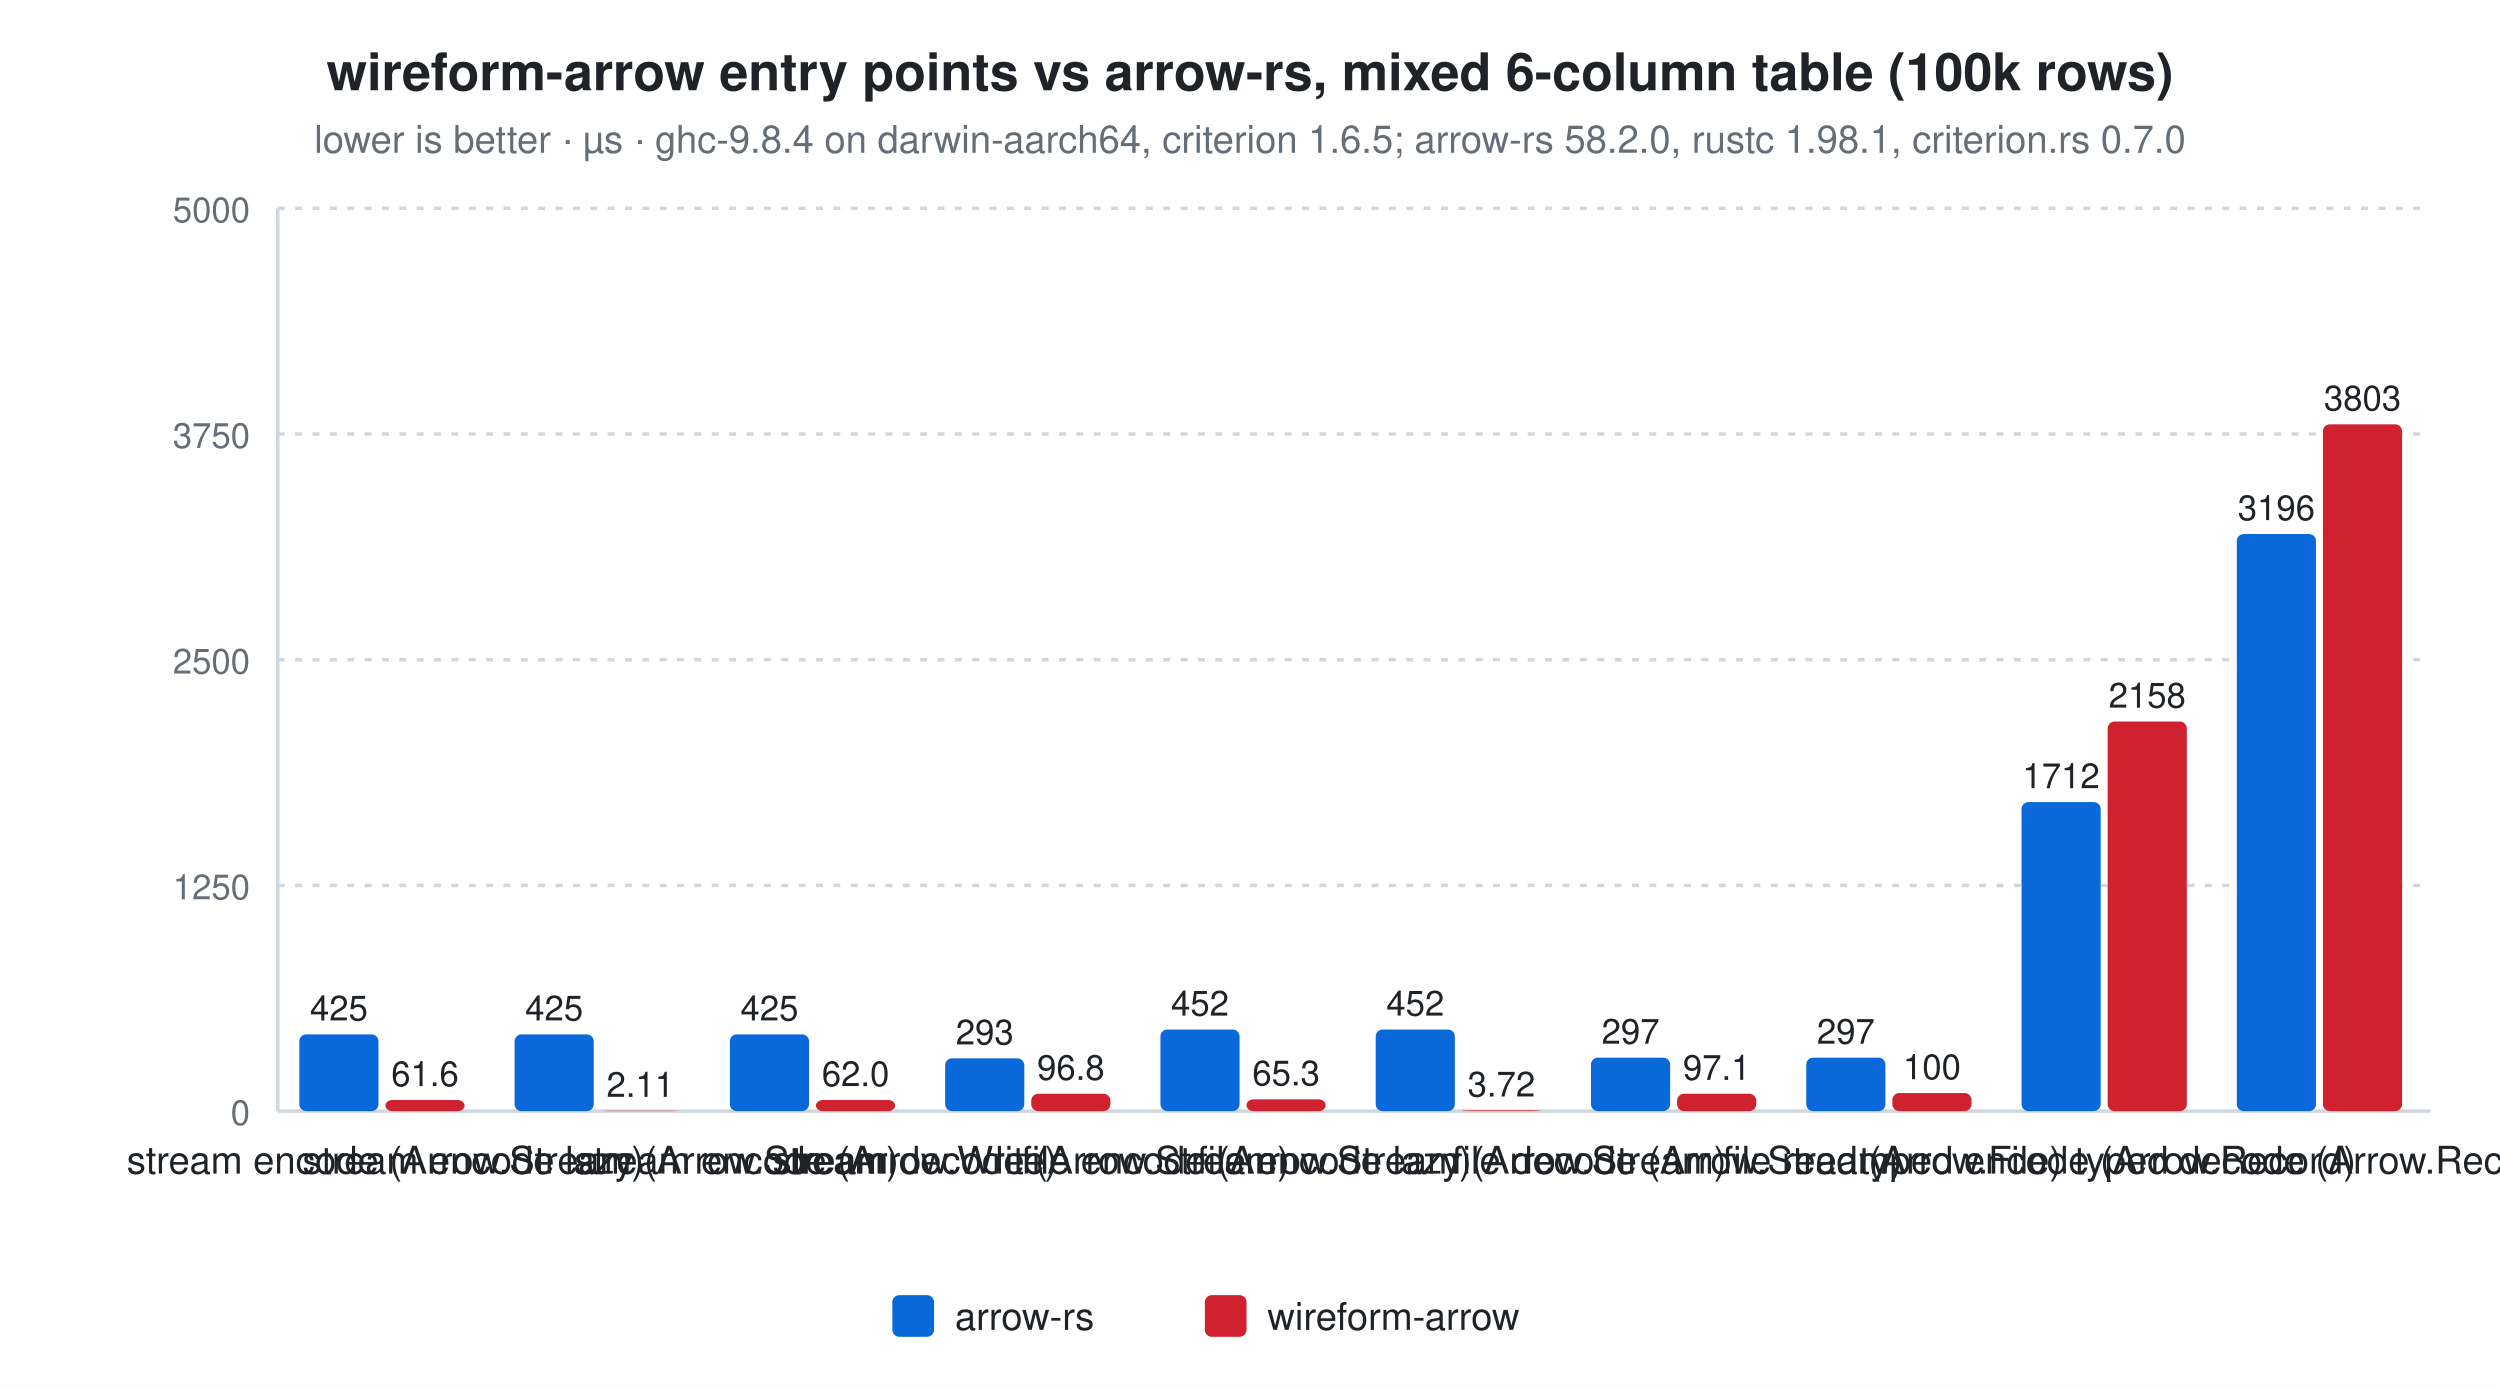
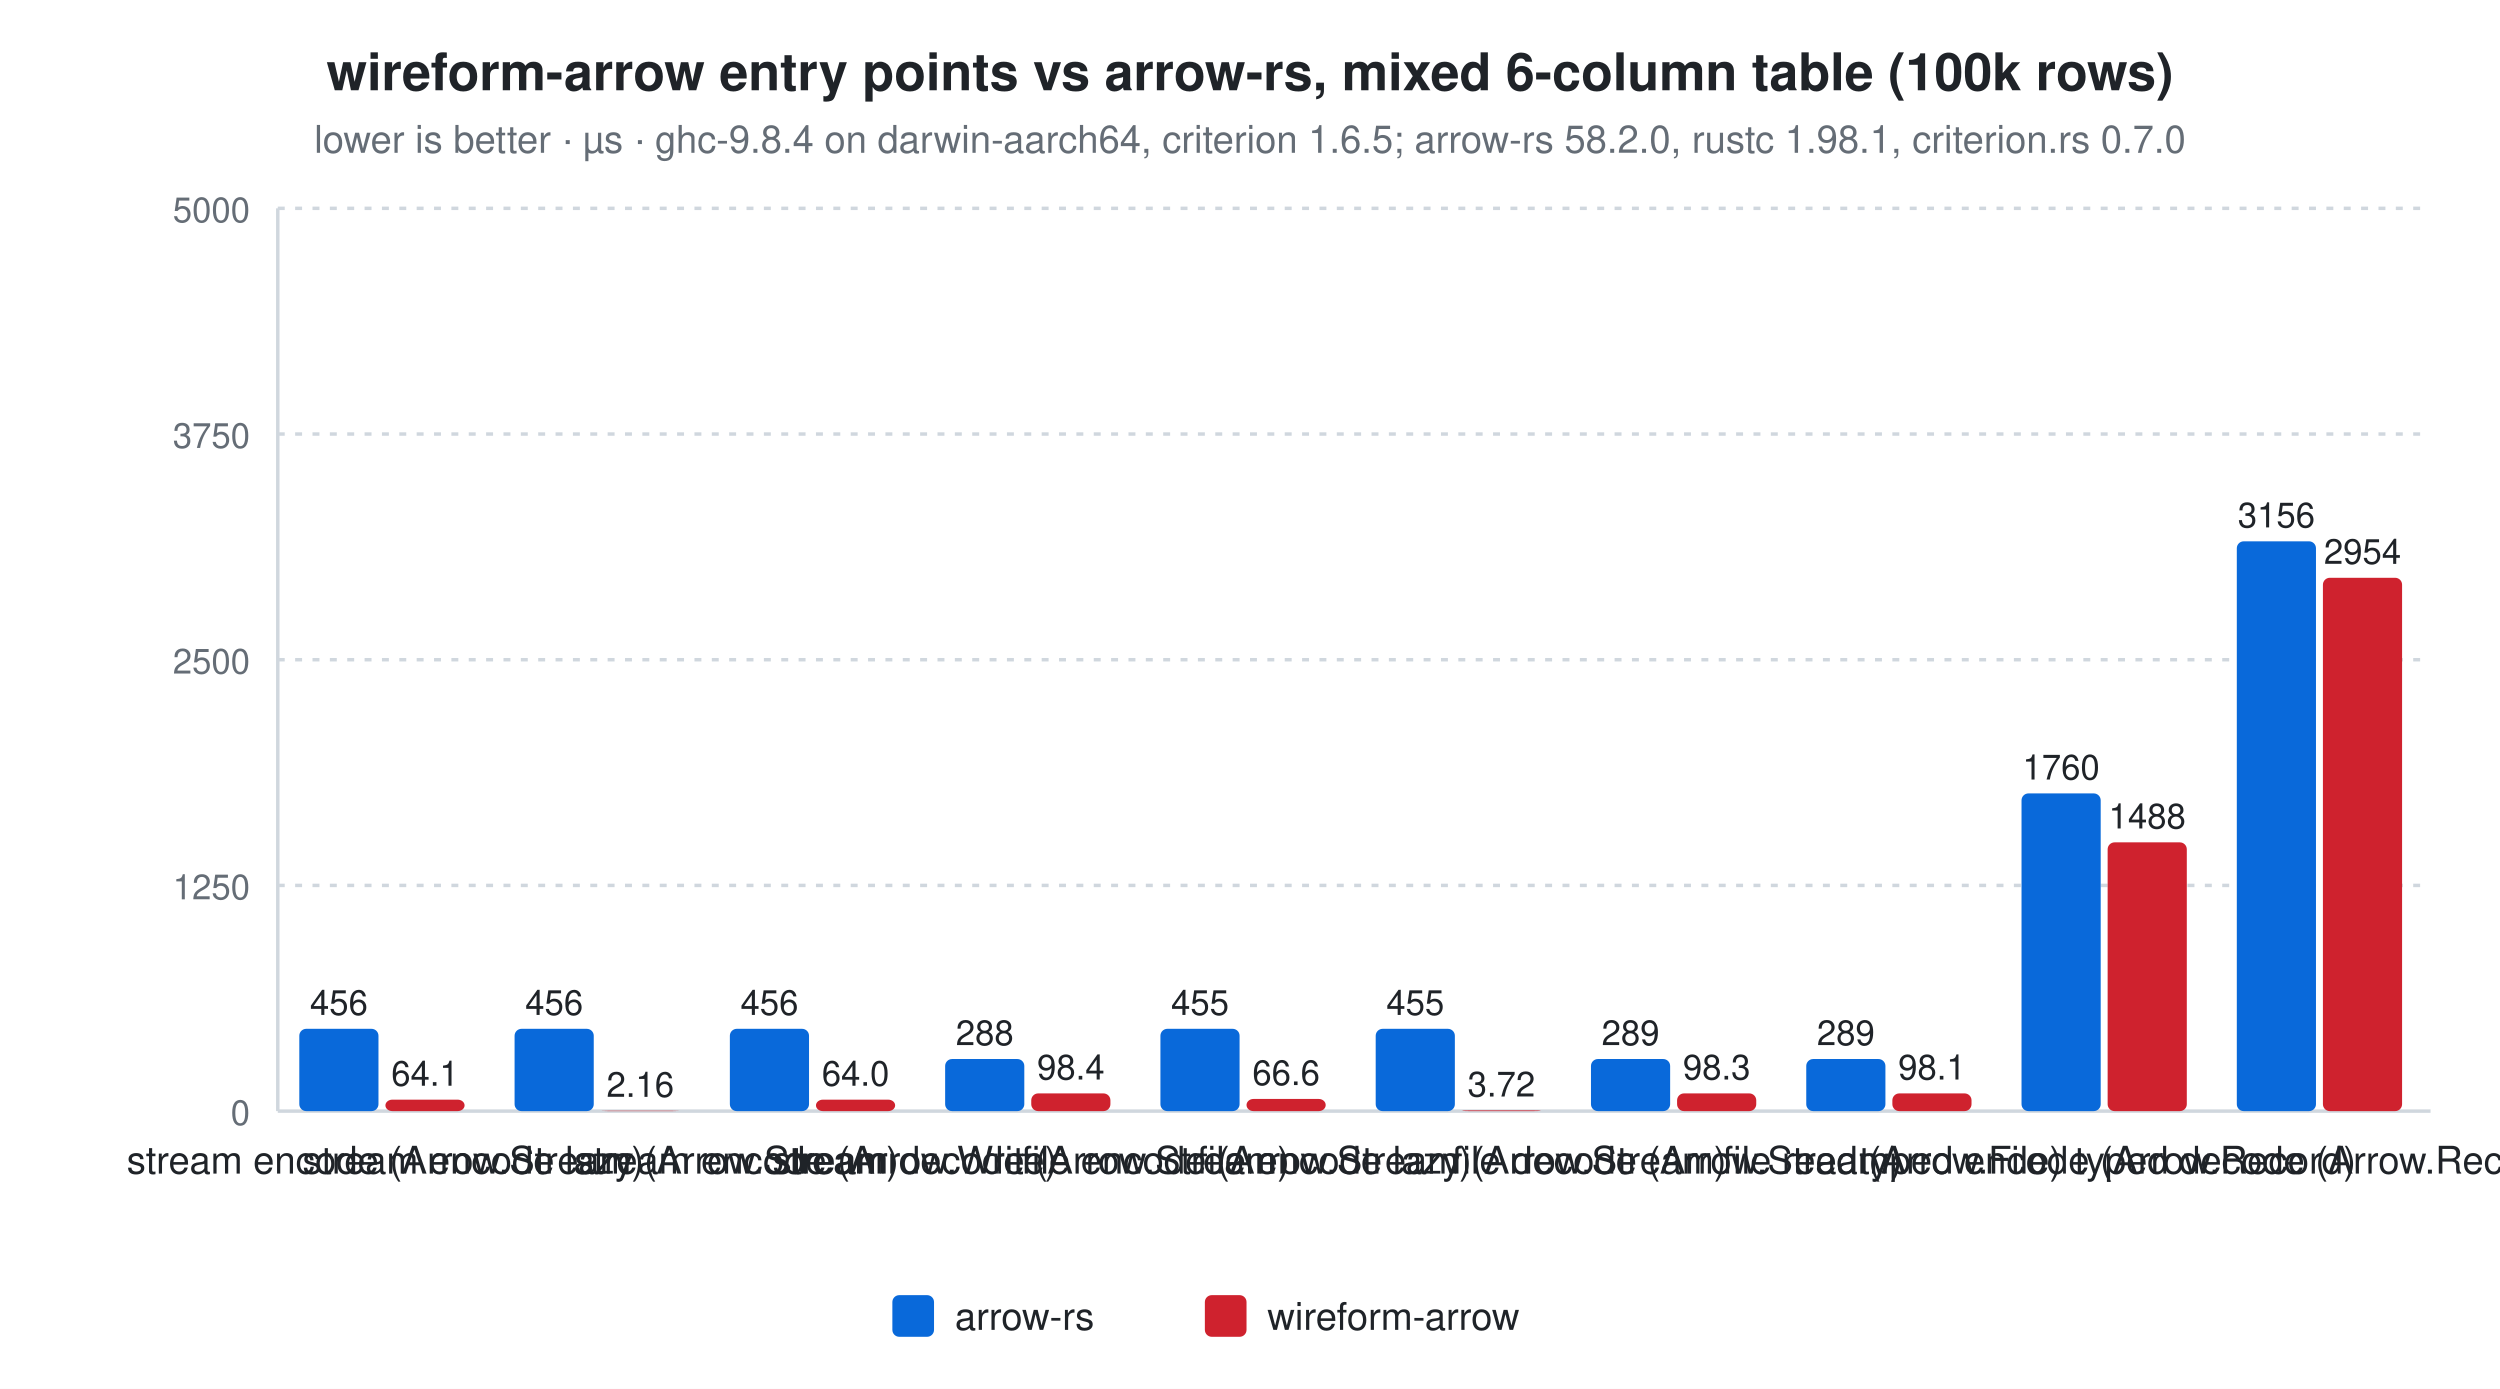
<svg xmlns="http://www.w3.org/2000/svg" viewBox="0 0 720 400" width="720" height="400" font-family="ui-sans-serif, system-ui, -apple-system, BlinkMacSystemFont, &quot;Segoe UI&quot;, Helvetica, Arial, sans-serif" font-size="12">
  <rect x="0" y="0" width="720" height="400" fill="#ffffff" />
  <text x="360" y="26" text-anchor="middle" font-size="15" font-weight="600" fill="#1f2328">wireform-arrow entry points vs arrow-rs, mixed 6-column table (100k rows)</text>
  <text x="360" y="44" text-anchor="middle" font-size="11" fill="#656d76">lower is better · µs · ghc-9.8.4 on darwin-aarch64, criterion 1.6.5; arrow-rs 58.2.0, rustc 1.98.1, criterion.rs 0.7.0</text>
  <g stroke="#d0d7de" stroke-width="1">
    <line x1="80" y1="320" x2="700" y2="320" />
    <line x1="80" y1="60" x2="80" y2="320" />
  </g>
  <g>
    <g />
    <text x="72" y="324" text-anchor="end" font-size="10" fill="#656d76">0</text>
    <line x1="80" y1="255" x2="700" y2="255" stroke="#d0d7de" stroke-width="1" stroke-dasharray="2 3" />
    <text x="72" y="259" text-anchor="end" font-size="10" fill="#656d76">1250</text>
    <line x1="80" y1="190" x2="700" y2="190" stroke="#d0d7de" stroke-width="1" stroke-dasharray="2 3" />
    <text x="72" y="194" text-anchor="end" font-size="10" fill="#656d76">2500</text>
    <line x1="80" y1="125" x2="700" y2="125" stroke="#d0d7de" stroke-width="1" stroke-dasharray="2 3" />
    <text x="72" y="129" text-anchor="end" font-size="10" fill="#656d76">3750</text>
    <line x1="80" y1="60" x2="700" y2="60" stroke="#d0d7de" stroke-width="1" stroke-dasharray="2 3" />
    <text x="72" y="64" text-anchor="end" font-size="10" fill="#656d76">5000</text>
  </g>
  <g>
-     <rect x="86.2" y="297.9" width="22.8" height="22.1" rx="2" fill="#0969da" />
-     <rect x="111" y="316.8" width="22.8" height="3.2" rx="2" fill="#cf222e" />
-     <rect x="148.2" y="297.9" width="22.8" height="22.1" rx="2" fill="#0969da" />
+     <rect x="86.2" y="296.3" width="22.8" height="23.7" rx="2" fill="#0969da" />
+     <rect x="111" y="316.7" width="22.8" height="3.3" rx="2" fill="#cf222e" />
+     <rect x="148.2" y="296.3" width="22.8" height="23.7" rx="2" fill="#0969da" />
    <rect x="173" y="319.9" width="22.8" height="0.1" rx="2" fill="#cf222e" />
-     <rect x="210.2" y="297.9" width="22.8" height="22.1" rx="2" fill="#0969da" />
-     <rect x="235" y="316.8" width="22.8" height="3.2" rx="2" fill="#cf222e" />
-     <rect x="272.2" y="304.8" width="22.8" height="15.2" rx="2" fill="#0969da" />
-     <rect x="297" y="315.0" width="22.8" height="5.0" rx="2" fill="#cf222e" />
-     <rect x="334.2" y="296.5" width="22.8" height="23.5" rx="2" fill="#0969da" />
-     <rect x="359" y="316.6" width="22.8" height="3.4" rx="2" fill="#cf222e" />
-     <rect x="396.2" y="296.5" width="22.8" height="23.5" rx="2" fill="#0969da" />
+     <rect x="210.2" y="296.3" width="22.8" height="23.7" rx="2" fill="#0969da" />
+     <rect x="235" y="316.7" width="22.8" height="3.3" rx="2" fill="#cf222e" />
+     <rect x="272.2" y="305.0" width="22.8" height="15.0" rx="2" fill="#0969da" />
+     <rect x="297" y="314.9" width="22.8" height="5.1" rx="2" fill="#cf222e" />
+     <rect x="334.2" y="296.3" width="22.8" height="23.7" rx="2" fill="#0969da" />
+     <rect x="359" y="316.5" width="22.8" height="3.5" rx="2" fill="#cf222e" />
+     <rect x="396.2" y="296.3" width="22.8" height="23.7" rx="2" fill="#0969da" />
    <rect x="421" y="319.8" width="22.8" height="0.2" rx="2" fill="#cf222e" />
-     <rect x="458.2" y="304.6" width="22.8" height="15.4" rx="2" fill="#0969da" />
-     <rect x="483" y="315.0" width="22.8" height="5.0" rx="2" fill="#cf222e" />
-     <rect x="520.2" y="304.6" width="22.8" height="15.4" rx="2" fill="#0969da" />
-     <rect x="545" y="314.8" width="22.8" height="5.2" rx="2" fill="#cf222e" />
-     <rect x="582.2" y="231.0" width="22.8" height="89.0" rx="2" fill="#0969da" />
-     <rect x="607" y="207.8" width="22.8" height="112.2" rx="2" fill="#cf222e" />
-     <rect x="644.2" y="153.8" width="22.8" height="166.2" rx="2" fill="#0969da" />
-     <rect x="669" y="122.2" width="22.8" height="197.8" rx="2" fill="#cf222e" />
+     <rect x="458.2" y="305.0" width="22.8" height="15.0" rx="2" fill="#0969da" />
+     <rect x="483" y="314.9" width="22.8" height="5.1" rx="2" fill="#cf222e" />
+     <rect x="520.2" y="305.0" width="22.8" height="15.0" rx="2" fill="#0969da" />
+     <rect x="545" y="314.9" width="22.8" height="5.1" rx="2" fill="#cf222e" />
+     <rect x="582.2" y="228.5" width="22.8" height="91.5" rx="2" fill="#0969da" />
+     <rect x="607" y="242.6" width="22.8" height="77.4" rx="2" fill="#cf222e" />
+     <rect x="644.2" y="155.9" width="22.8" height="164.1" rx="2" fill="#0969da" />
+     <rect x="669" y="166.4" width="22.8" height="153.6" rx="2" fill="#cf222e" />
  </g>
  <g>
-     <text x="97.6" y="293.9" text-anchor="middle" font-size="10" fill="#1f2328">425</text>
-     <text x="122.4" y="312.8" text-anchor="middle" font-size="10" fill="#1f2328">61.6</text>
-     <text x="159.6" y="293.9" text-anchor="middle" font-size="10" fill="#1f2328">425</text>
-     <text x="184.4" y="315.9" text-anchor="middle" font-size="10" fill="#1f2328">2.11</text>
-     <text x="221.6" y="293.9" text-anchor="middle" font-size="10" fill="#1f2328">425</text>
-     <text x="246.4" y="312.8" text-anchor="middle" font-size="10" fill="#1f2328">62.0</text>
-     <text x="283.6" y="300.8" text-anchor="middle" font-size="10" fill="#1f2328">293</text>
-     <text x="308.4" y="311.0" text-anchor="middle" font-size="10" fill="#1f2328">96.8</text>
-     <text x="345.6" y="292.5" text-anchor="middle" font-size="10" fill="#1f2328">452</text>
-     <text x="370.4" y="312.6" text-anchor="middle" font-size="10" fill="#1f2328">65.3</text>
-     <text x="407.6" y="292.5" text-anchor="middle" font-size="10" fill="#1f2328">452</text>
+     <text x="97.6" y="292.3" text-anchor="middle" font-size="10" fill="#1f2328">456</text>
+     <text x="122.4" y="312.7" text-anchor="middle" font-size="10" fill="#1f2328">64.1</text>
+     <text x="159.6" y="292.3" text-anchor="middle" font-size="10" fill="#1f2328">456</text>
+     <text x="184.4" y="315.9" text-anchor="middle" font-size="10" fill="#1f2328">2.16</text>
+     <text x="221.6" y="292.3" text-anchor="middle" font-size="10" fill="#1f2328">456</text>
+     <text x="246.4" y="312.7" text-anchor="middle" font-size="10" fill="#1f2328">64.0</text>
+     <text x="283.6" y="301.0" text-anchor="middle" font-size="10" fill="#1f2328">288</text>
+     <text x="308.4" y="310.9" text-anchor="middle" font-size="10" fill="#1f2328">98.4</text>
+     <text x="345.6" y="292.3" text-anchor="middle" font-size="10" fill="#1f2328">455</text>
+     <text x="370.4" y="312.5" text-anchor="middle" font-size="10" fill="#1f2328">66.6</text>
+     <text x="407.6" y="292.3" text-anchor="middle" font-size="10" fill="#1f2328">455</text>
    <text x="432.4" y="315.8" text-anchor="middle" font-size="10" fill="#1f2328">3.72</text>
-     <text x="469.6" y="300.6" text-anchor="middle" font-size="10" fill="#1f2328">297</text>
-     <text x="494.4" y="311.0" text-anchor="middle" font-size="10" fill="#1f2328">97.1</text>
-     <text x="531.6" y="300.6" text-anchor="middle" font-size="10" fill="#1f2328">297</text>
-     <text x="556.4" y="310.8" text-anchor="middle" font-size="10" fill="#1f2328">100</text>
-     <text x="593.6" y="227.0" text-anchor="middle" font-size="10" fill="#1f2328">1712</text>
-     <text x="618.4" y="203.8" text-anchor="middle" font-size="10" fill="#1f2328">2158</text>
-     <text x="655.6" y="149.8" text-anchor="middle" font-size="10" fill="#1f2328">3196</text>
-     <text x="680.4" y="118.2" text-anchor="middle" font-size="10" fill="#1f2328">3803</text>
+     <text x="469.6" y="301.0" text-anchor="middle" font-size="10" fill="#1f2328">289</text>
+     <text x="494.4" y="310.9" text-anchor="middle" font-size="10" fill="#1f2328">98.3</text>
+     <text x="531.6" y="301.0" text-anchor="middle" font-size="10" fill="#1f2328">289</text>
+     <text x="556.4" y="310.9" text-anchor="middle" font-size="10" fill="#1f2328">98.1</text>
+     <text x="593.6" y="224.5" text-anchor="middle" font-size="10" fill="#1f2328">1760</text>
+     <text x="618.4" y="238.6" text-anchor="middle" font-size="10" fill="#1f2328">1488</text>
+     <text x="655.6" y="151.9" text-anchor="middle" font-size="10" fill="#1f2328">3156</text>
+     <text x="680.4" y="162.4" text-anchor="middle" font-size="10" fill="#1f2328">2954</text>
  </g>
  <g>
    <text x="111" y="338" text-anchor="middle" font-size="11" fill="#1f2328">stream encode (Arrow.Stream)</text>
    <text x="173" y="338" text-anchor="middle" font-size="11" fill="#1f2328">stream encode lazy (Arrow.Stream)</text>
    <text x="235" y="338" text-anchor="middle" font-size="11" fill="#1f2328">stream encode (Arrow.Write)</text>
    <text x="297" y="338" text-anchor="middle" font-size="11" fill="#1f2328">stream decode (Arrow.Stream)</text>
    <text x="359" y="338" text-anchor="middle" font-size="11" fill="#1f2328">file encode (Arrow.Stream)</text>
    <text x="421" y="338" text-anchor="middle" font-size="11" fill="#1f2328">file encode lazy (Arrow.Stream)</text>
    <text x="483" y="338" text-anchor="middle" font-size="11" fill="#1f2328">file decode (Arrow.Stream)</text>
    <text x="545" y="338" text-anchor="middle" font-size="11" fill="#1f2328">file read (Arrow.File)</text>
    <text x="607" y="338" text-anchor="middle" font-size="11" fill="#1f2328">typed encode (Arrow.Record)</text>
    <text x="669" y="338" text-anchor="middle" font-size="11" fill="#1f2328">typed decode (Arrow.Record)</text>
  </g>
  <g>
    <g transform="translate(257, 382)">
      <rect x="0" y="-9" width="12" height="12" rx="2" fill="#0969da" />
      <text x="18" y="1" font-size="11" fill="#1f2328">arrow-rs</text>
    </g>
    <g transform="translate(347, 382)">
      <rect x="0" y="-9" width="12" height="12" rx="2" fill="#cf222e" />
      <text x="18" y="1" font-size="11" fill="#1f2328">wireform-arrow</text>
    </g>
  </g>
</svg>
